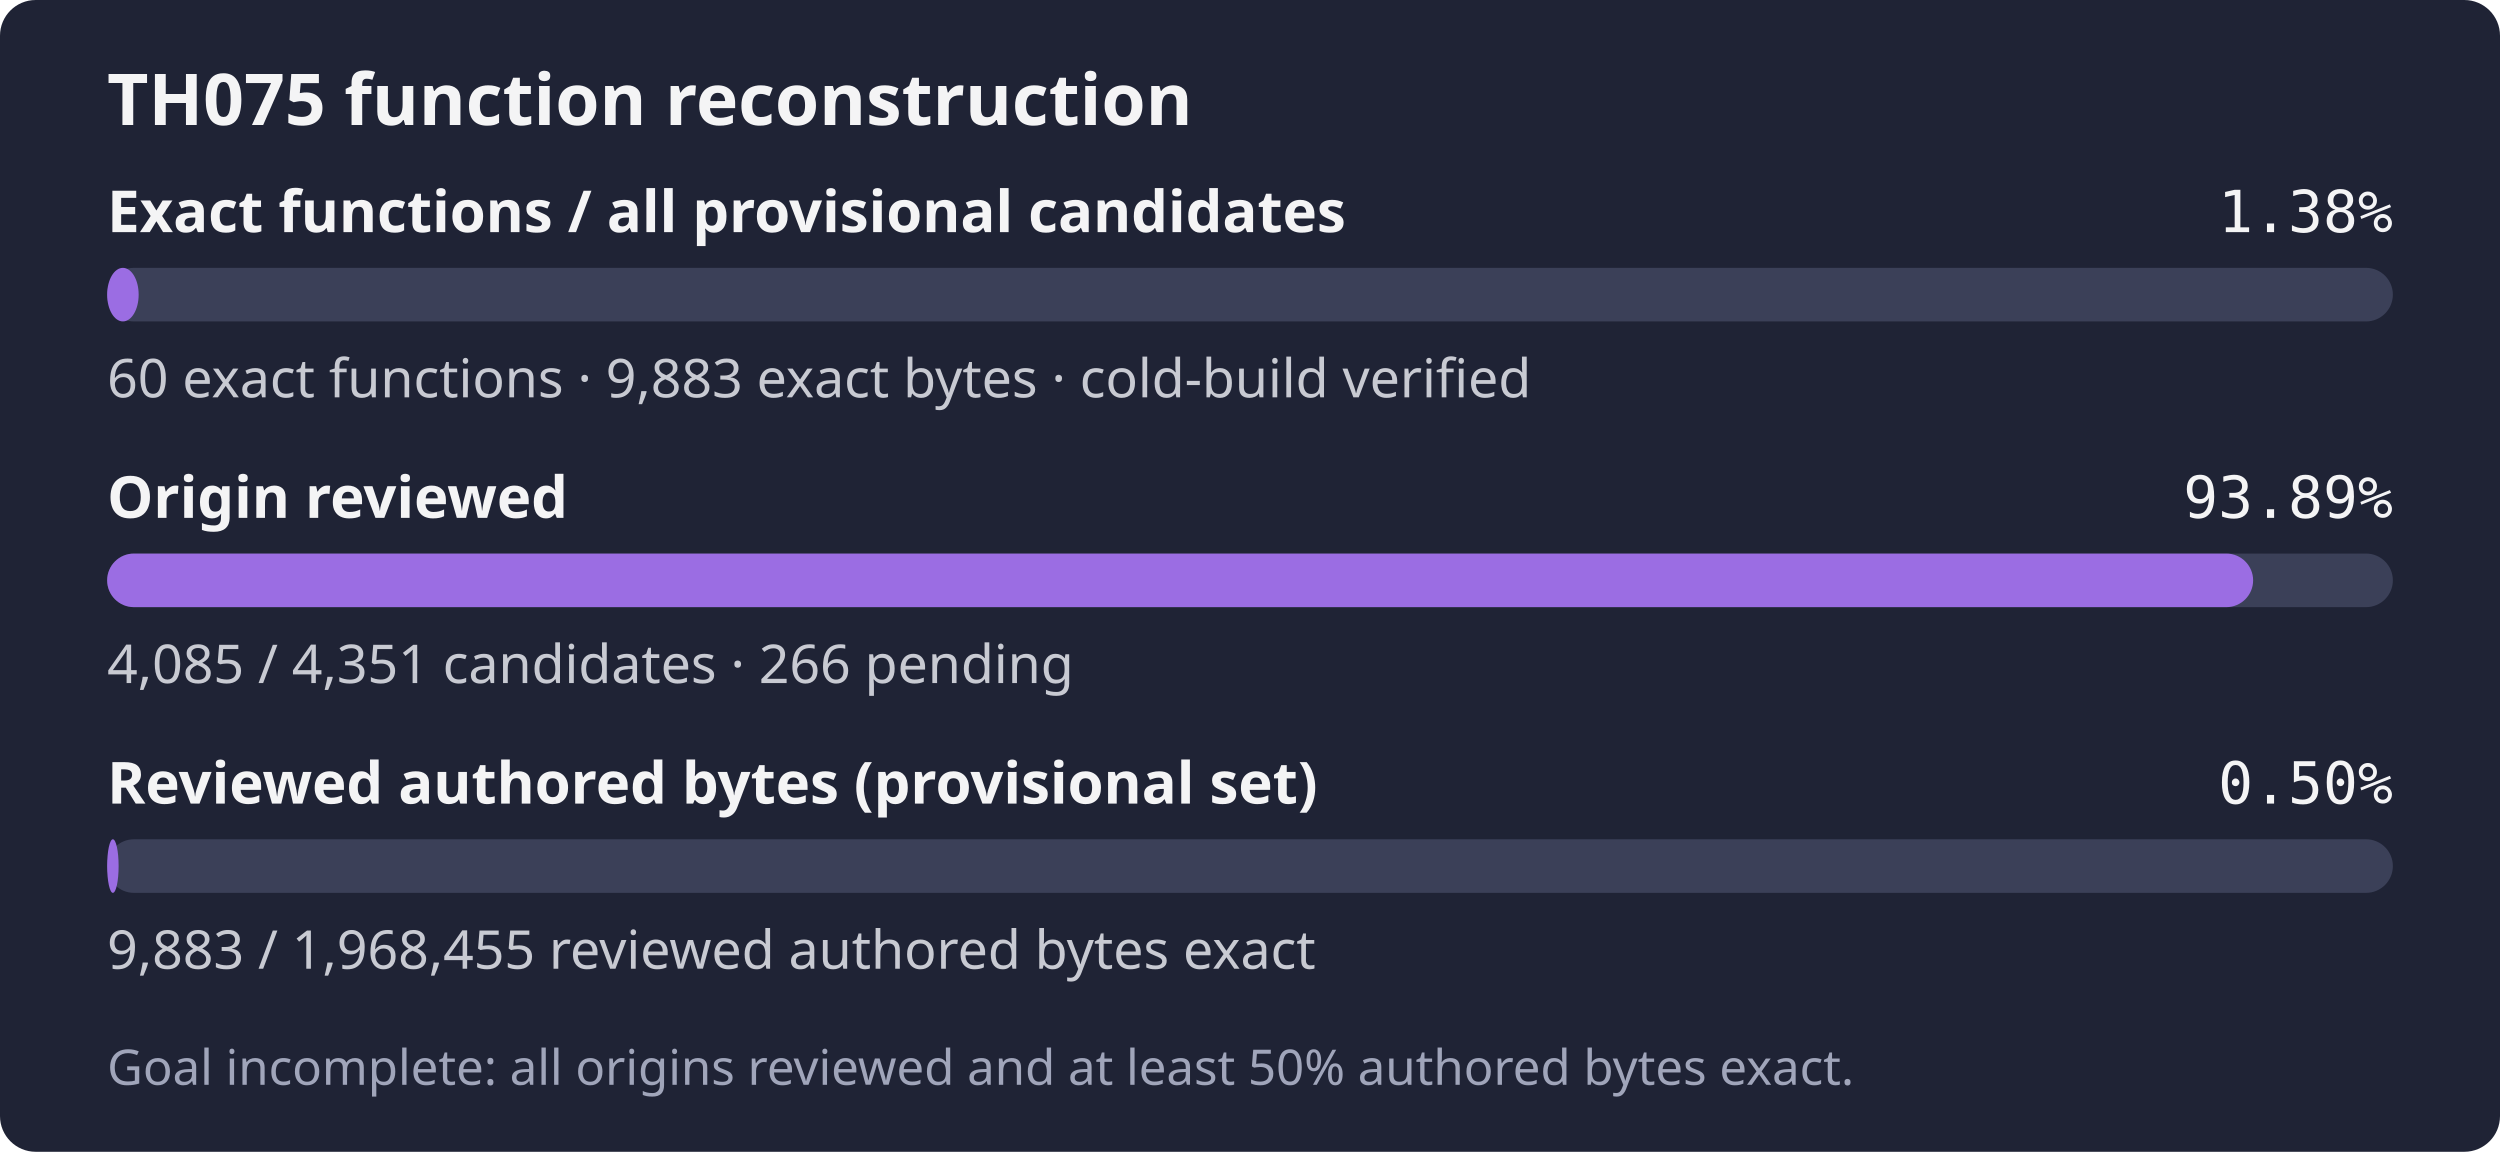
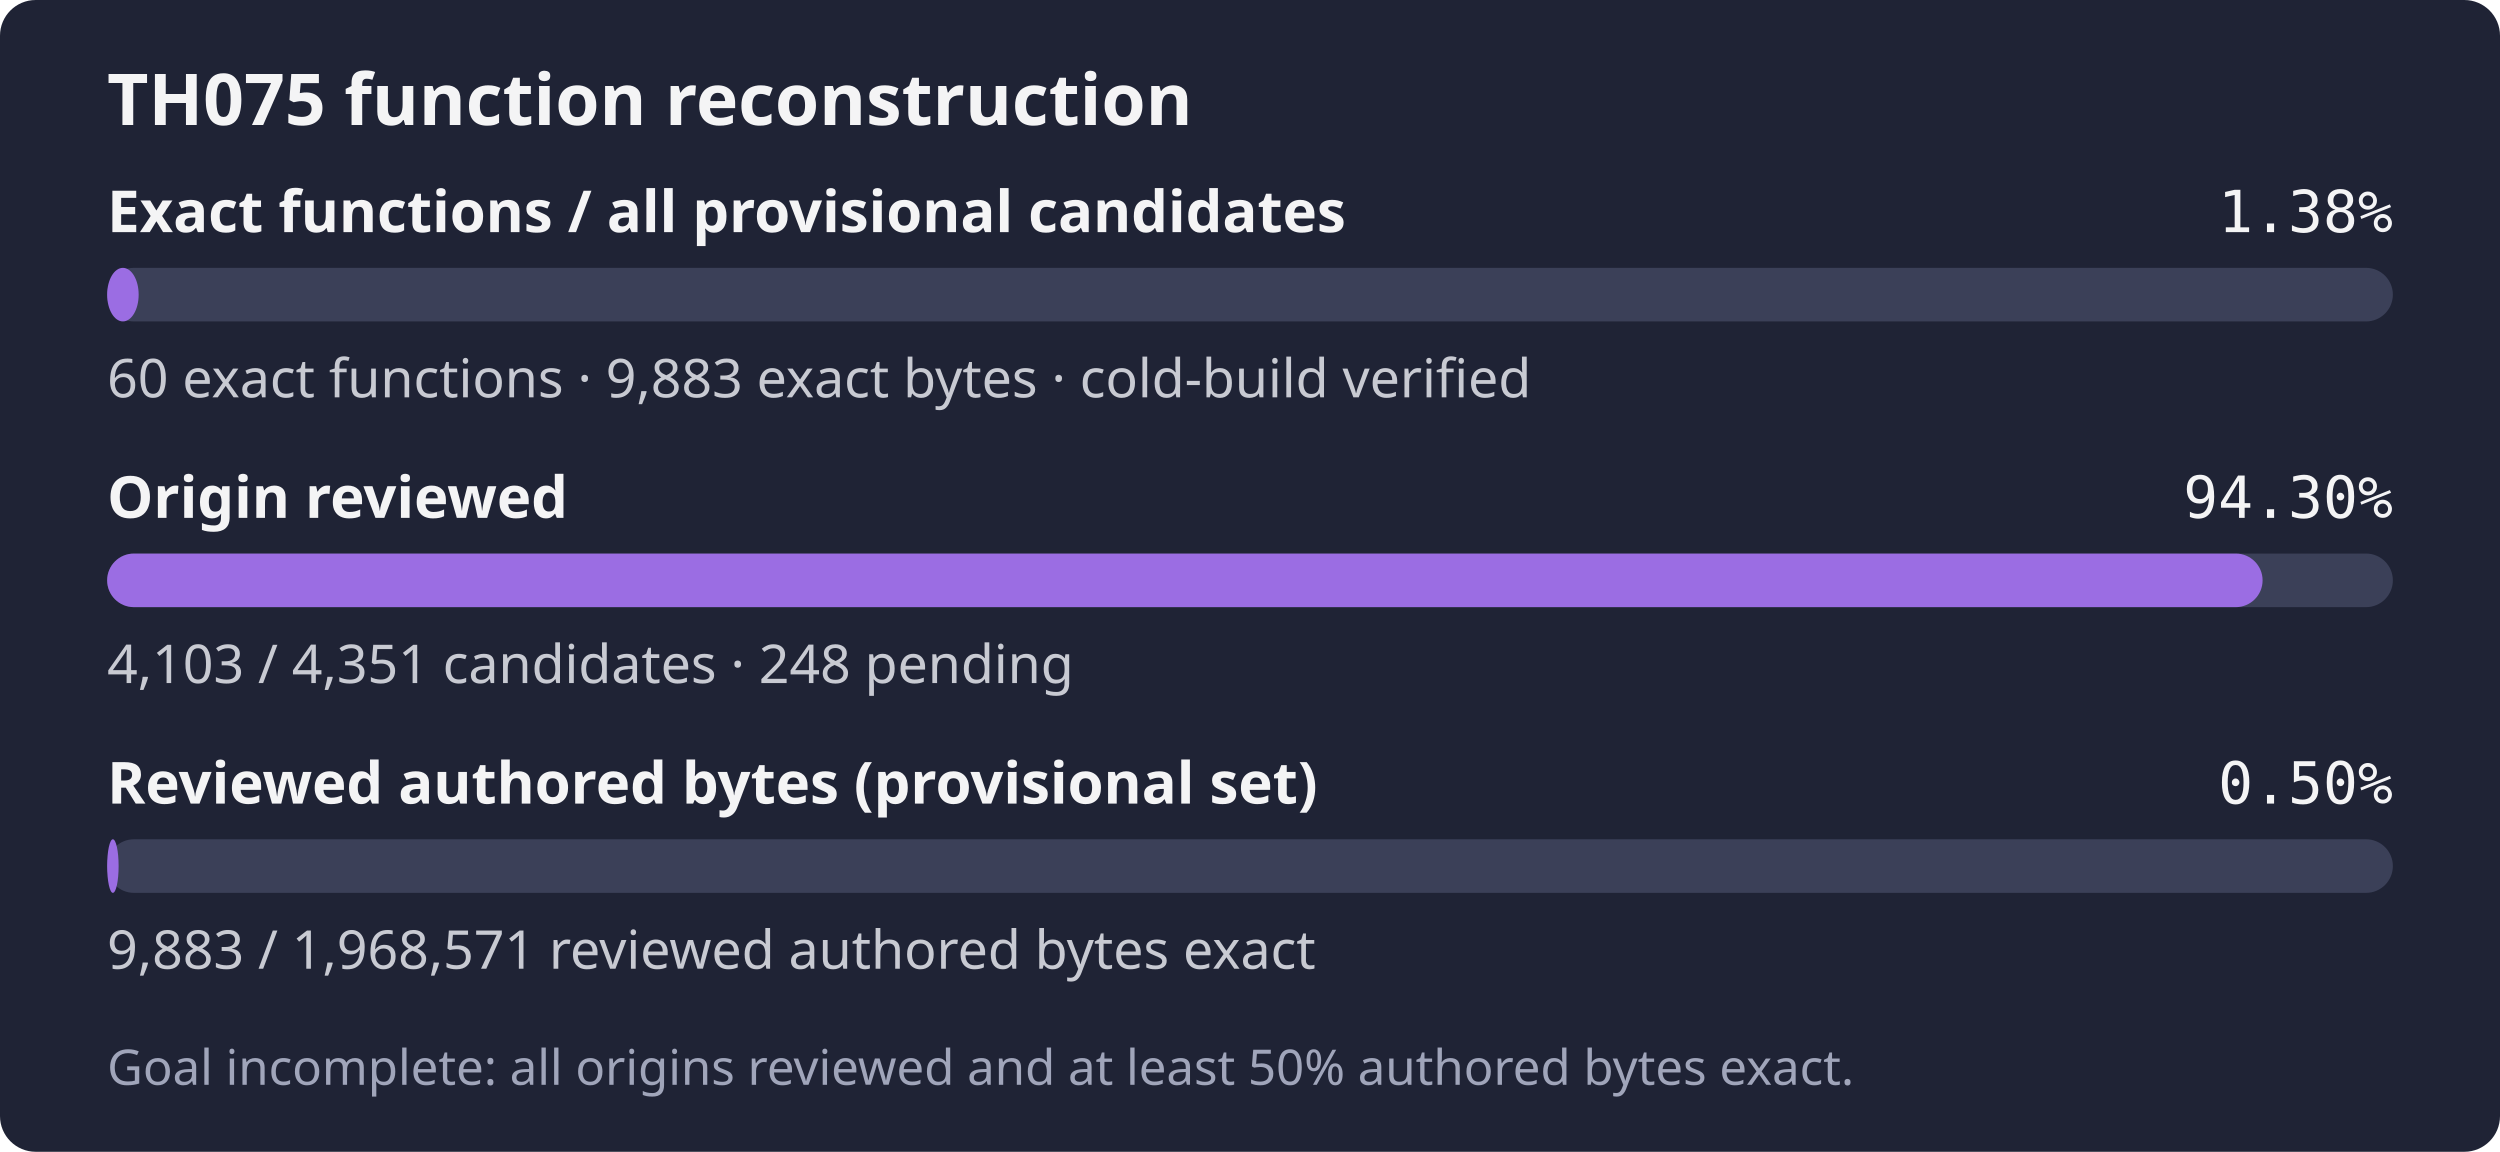
- <svg xmlns="http://www.w3.org/2000/svg" width="560" height="258" role="img" aria-label="TH075: 60 exact functions, 9,883 exact bytes; 4,085 of 4,351 candidates reviewed; Goal incomplete: all origins reviewed and at least 50% authored bytes exact.">
+ <svg xmlns="http://www.w3.org/2000/svg" width="560" height="258" role="img" aria-label="TH075: 60 exact functions, 9,883 exact bytes; 4,103 of 4,351 candidates reviewed; Goal incomplete: all origins reviewed and at least 50% authored bytes exact.">
  <rect width="560" height="258" rx="8" fill="#1f2335" />
  <text x="24" y="28" fill="#f4f4f5" font-family="sans-serif" font-size="16" font-weight="600">TH075 function reconstruction</text>
  <text x="24" y="52" fill="#f4f4f5" font-family="sans-serif" font-size="13" font-weight="600">Exact functions / all provisional candidates</text>
  <text x="536" y="52" fill="#f4f4f5" text-anchor="end" font-family="monospace" font-size="13">1.38%</text>
  <rect x="24" y="60" width="512" height="12" rx="6" fill="#3b4058" />
  <rect x="24" y="60" width="7.06" height="12" rx="6" fill="#9b6de3" />
  <text x="24" y="89" fill="#c8cad2" font-family="sans-serif" font-size="12">60 exact functions · 9,883 exact bytes · cold-build verified</text>
  <text x="24" y="116" fill="#f4f4f5" font-family="sans-serif" font-size="13" font-weight="600">Origin reviewed</text>
-   <text x="536" y="116" fill="#f4f4f5" text-anchor="end" font-family="monospace" font-size="13">93.89%</text>
+   <text x="536" y="116" fill="#f4f4f5" text-anchor="end" font-family="monospace" font-size="13">94.30%</text>
  <rect x="24" y="124" width="512" height="12" rx="6" fill="#3b4058" />
-   <rect x="24" y="124" width="480.70" height="12" rx="6" fill="#9b6de3" />
-   <text x="24" y="153" fill="#c8cad2" font-family="sans-serif" font-size="12">4,085 / 4,351 candidates · 266 pending</text>
+   <rect x="24" y="124" width="482.82" height="12" rx="6" fill="#9b6de3" />
+   <text x="24" y="153" fill="#c8cad2" font-family="sans-serif" font-size="12">4,103 / 4,351 candidates · 248 pending</text>
  <text x="24" y="180" fill="#f4f4f5" font-family="sans-serif" font-size="13" font-weight="600">Reviewed authored bytes (provisional set)</text>
  <text x="536" y="180" fill="#f4f4f5" text-anchor="end" font-family="monospace" font-size="13">0.50%</text>
  <rect x="24" y="188" width="512" height="12" rx="6" fill="#3b4058" />
  <rect x="24" y="188" width="2.57" height="12" rx="6" fill="#9b6de3" />
-   <text x="24" y="217" fill="#c8cad2" font-family="sans-serif" font-size="12">9,883 / 1,968,455 reviewed authored bytes exact</text>
+   <text x="24" y="217" fill="#c8cad2" font-family="sans-serif" font-size="12">9,883 / 1,968,571 reviewed authored bytes exact</text>
  <text x="24" y="243" fill="#a0a5ba" font-family="sans-serif" font-size="11">Goal incomplete: all origins reviewed and at least 50% authored bytes exact.</text>
</svg>
